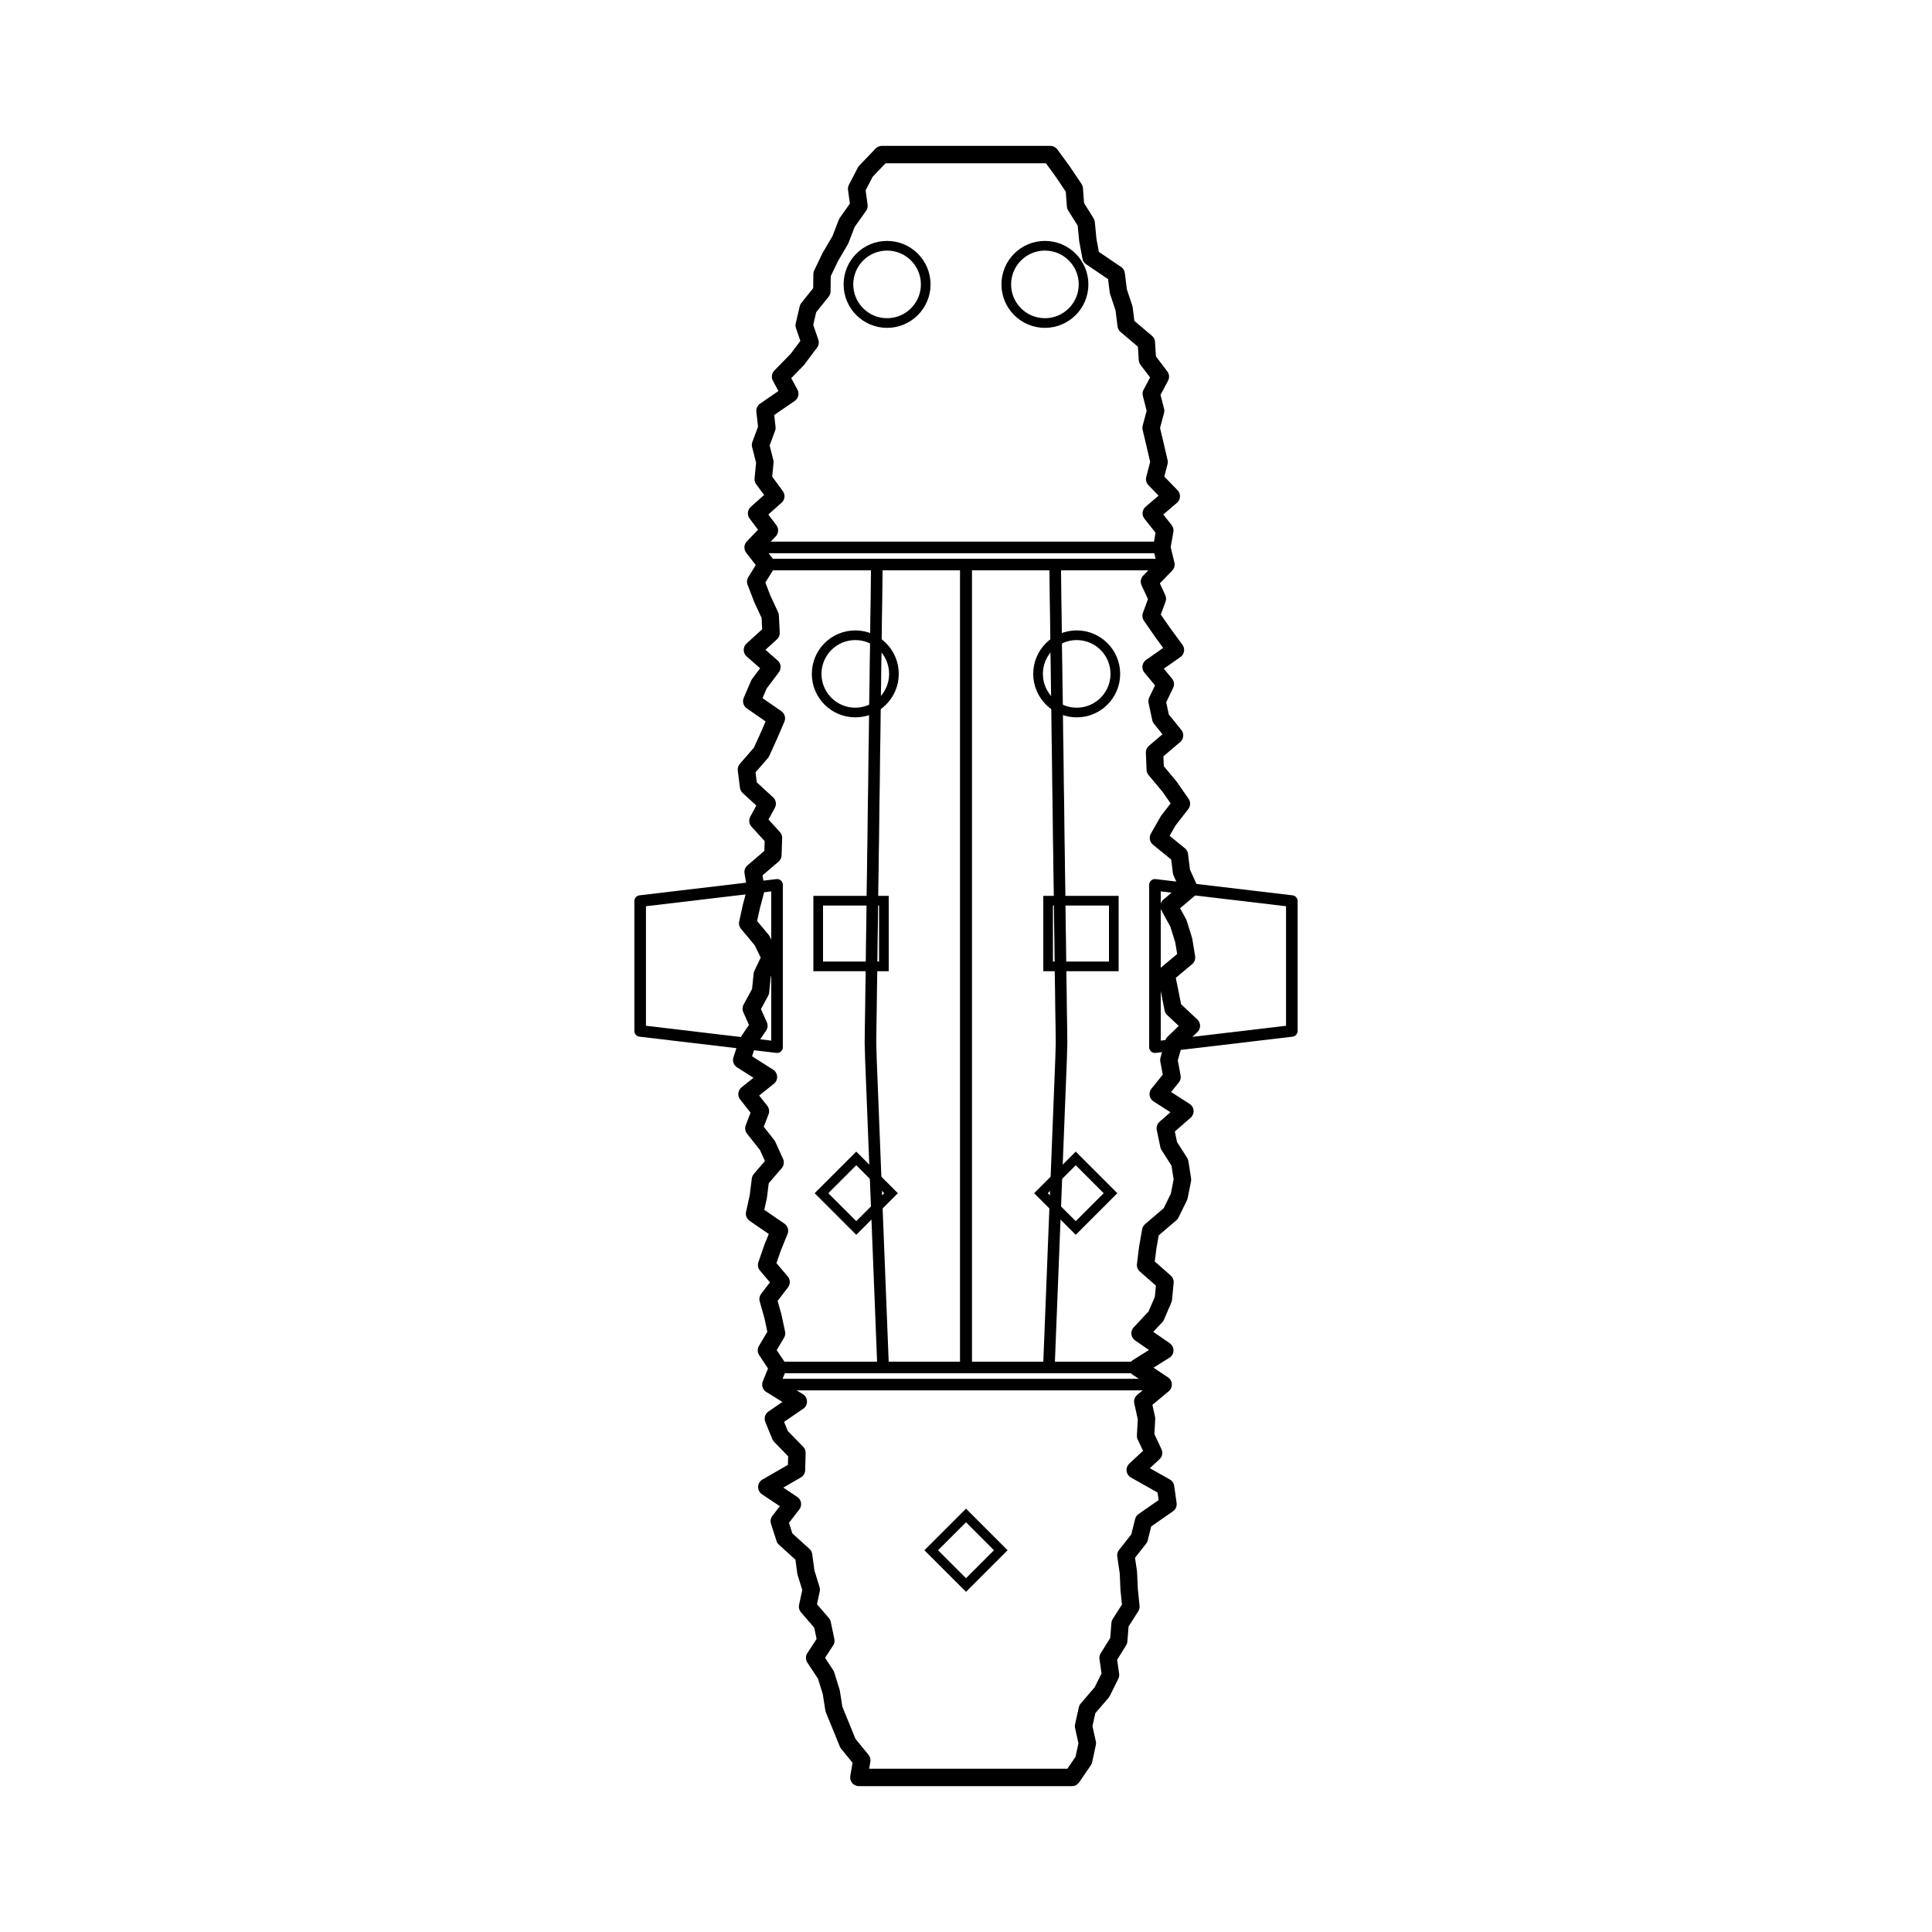
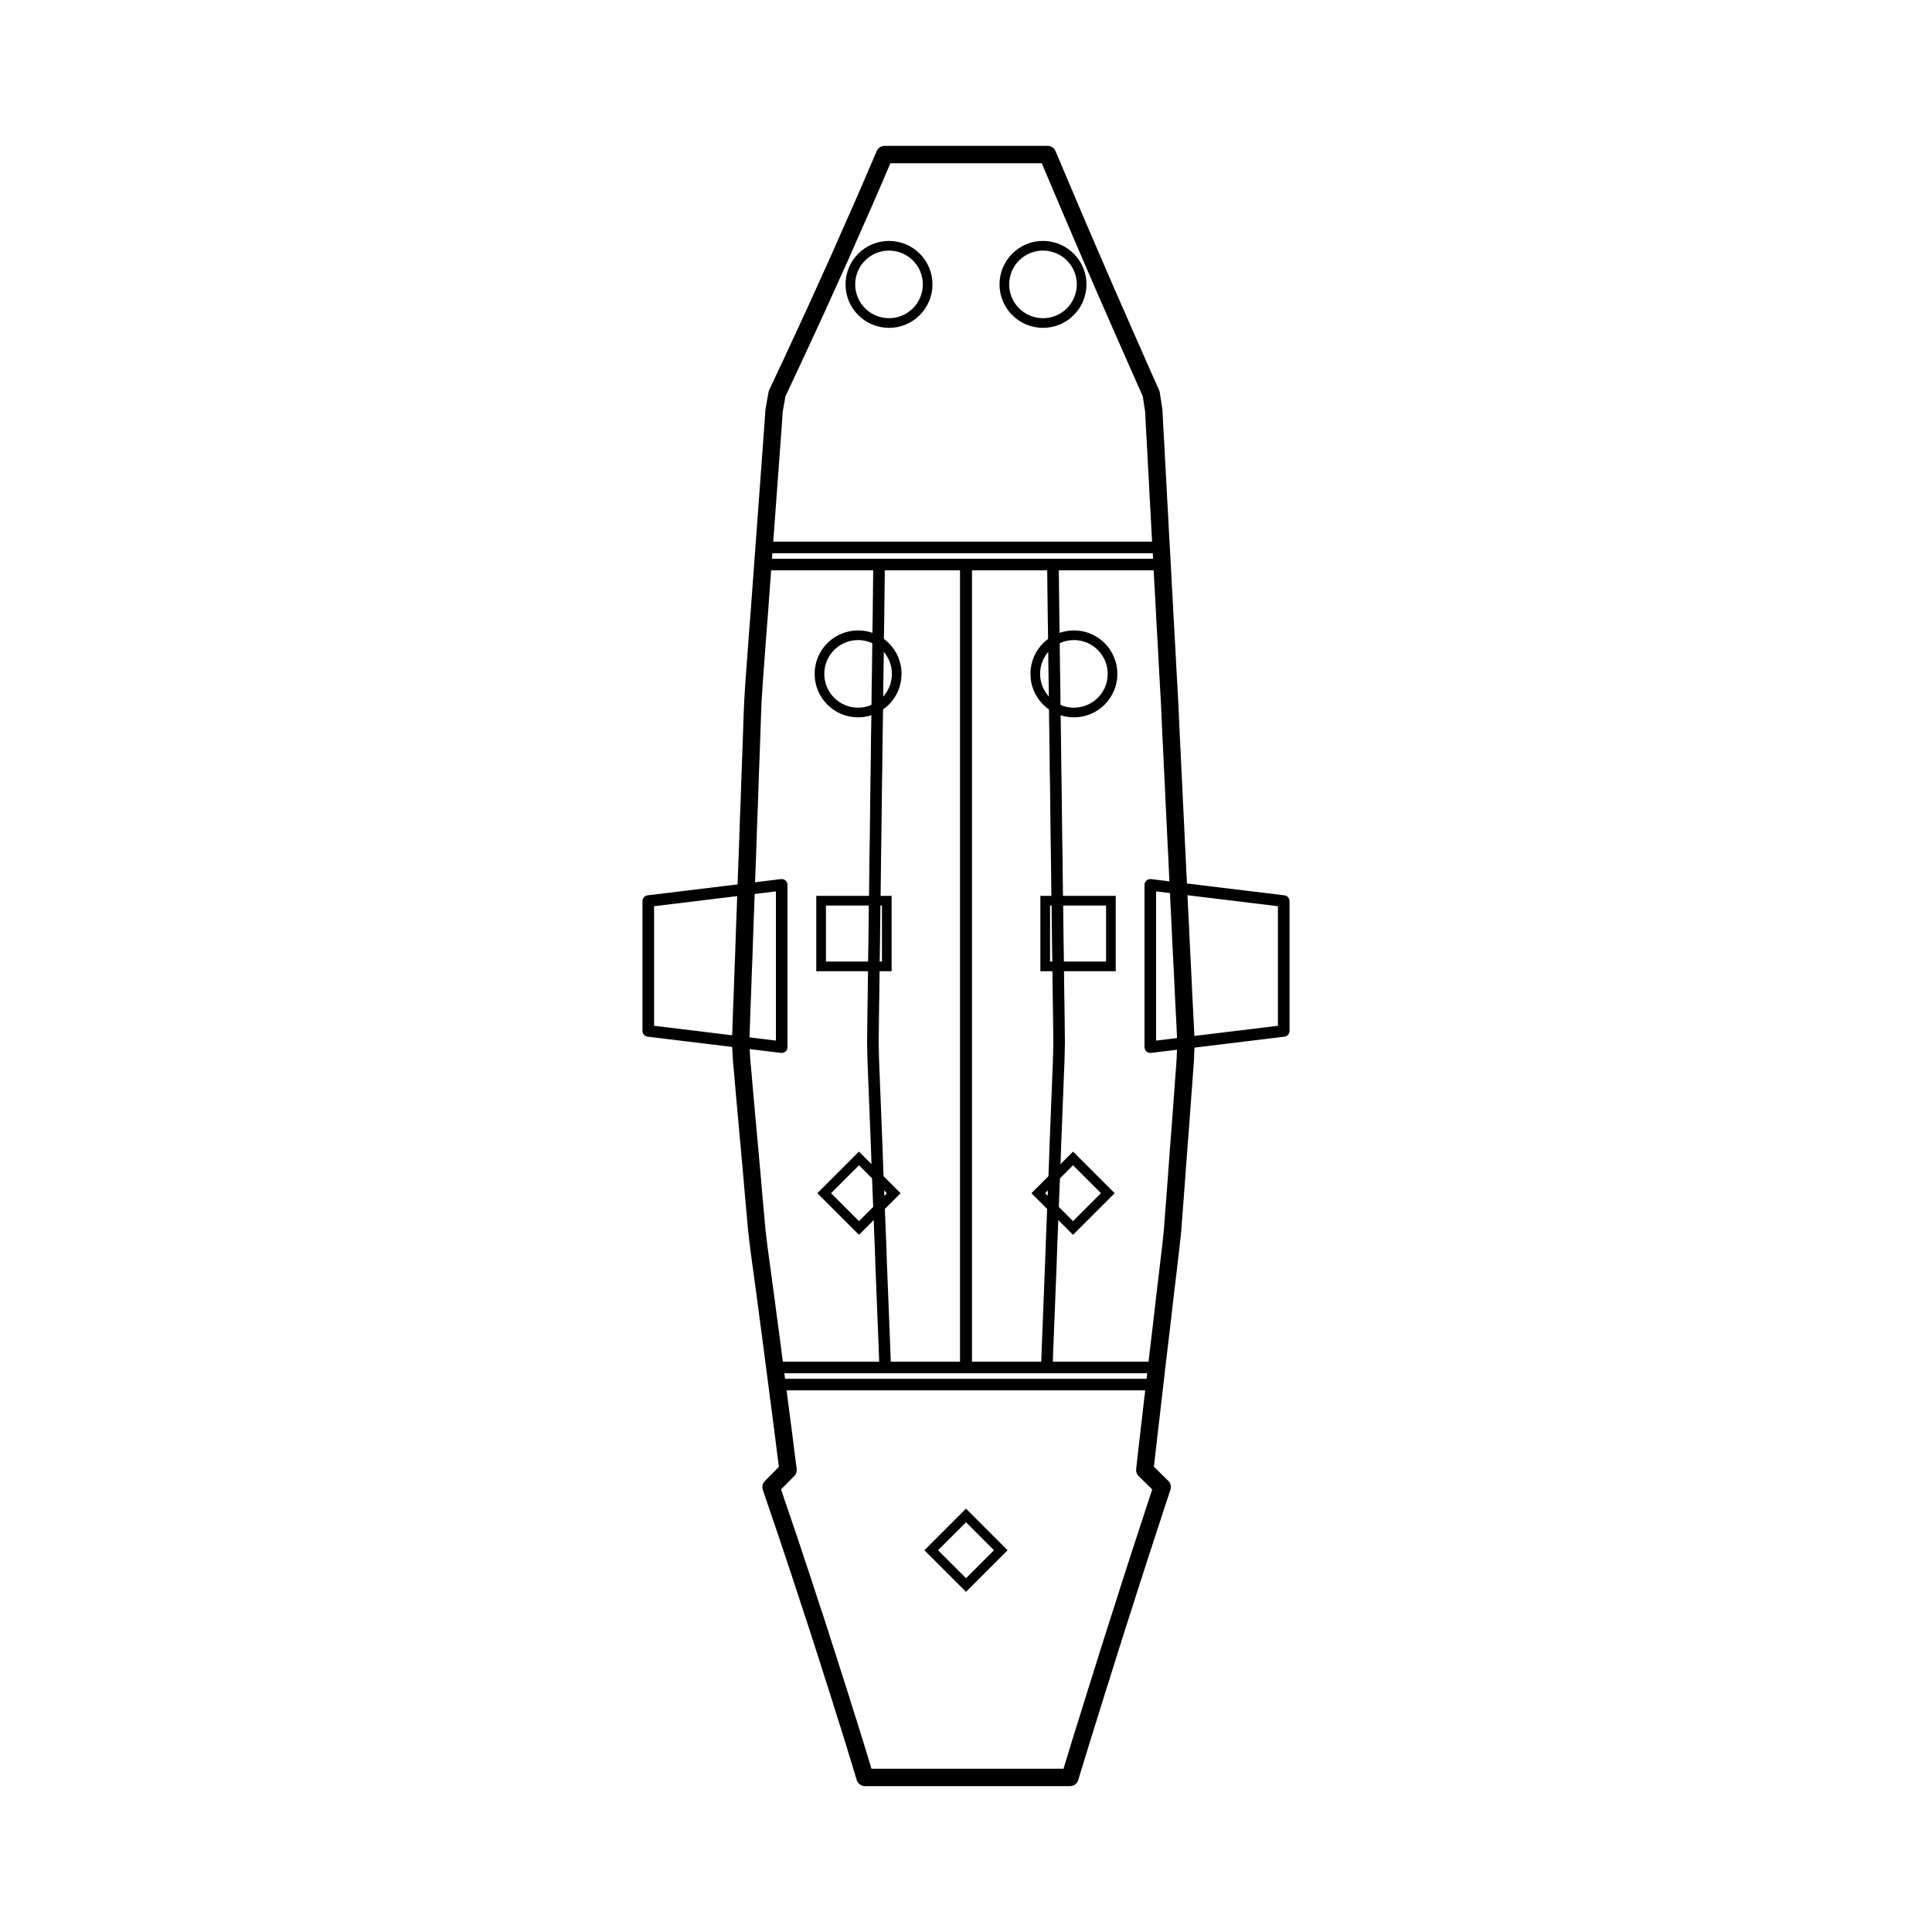
<svg xmlns="http://www.w3.org/2000/svg" class="ship-glyph" viewBox="0 0 200 200" role="img">
  <g id="hull" fill="none" stroke="currentColor" stroke-width="1.2" stroke-linejoin="round">
-     <path id="region-bow" class="glyph-region" d="M108.73 16.00 L110.02 17.77 L111.21 19.54 L111.34 21.31 L112.44 23.07 L112.61 24.84 L112.94 26.61 L115.55 28.38 L115.77 30.15 L116.36 31.92 L116.58 33.68 L118.67 35.45 L118.78 37.22 L120.12 38.99 L119.18 40.76 L119.63 42.53 L119.16 44.29 L119.58 46.06 L119.99 47.83 L119.53 49.60 L121.25 51.37 L119.18 53.14 L120.58 54.91 L120.27 56.67 L77.96 56.67 L79.65 54.91 L78.32 53.14 L80.31 51.37 L79.01 49.60 L79.18 47.83 L78.73 46.06 L79.39 44.29 L79.19 42.53 L81.76 40.76 L80.80 38.99 L82.53 37.22 L83.86 35.45 L83.25 33.68 L83.66 31.92 L85.08 30.15 L85.10 28.38 L85.95 26.61 L86.99 24.84 L87.67 23.07 L88.92 21.31 L88.68 19.54 L89.60 17.77 L91.29 16.00Z" />
-     <path id="region-port" class="glyph-region" d="M79.33 58.44 L78.23 60.21 L78.91 61.98 L79.73 63.75 L79.82 65.52 L77.89 67.28 L79.91 69.05 L78.58 70.82 L77.82 72.59 L80.37 74.36 L79.61 76.13 L78.81 77.89 L77.27 79.66 L77.49 81.43 L79.42 83.20 L78.46 84.97 L80.07 86.74 L80.01 88.51 L77.96 90.27 L78.26 92.04 L77.79 93.81 L77.40 95.58 L78.88 97.35 L79.75 99.12 L78.91 100.88 L78.73 102.65 L77.77 104.42 L78.56 106.19 L77.36 107.96 L76.78 109.73 L79.55 111.49 L77.33 113.26 L78.72 115.03 L78.04 116.80 L79.44 118.57 L80.24 120.34 L78.72 122.11 L78.50 123.87 L78.11 125.64 L80.69 127.41 L79.97 129.18 L79.36 130.95 L80.86 132.72 L79.51 134.48 L80.01 136.25 L80.39 138.02 L79.34 139.79 L80.52 141.56 L100.00 141.56 L100.00 58.44Z" />
-     <path id="region-star" class="glyph-region" d="M120.70 58.44 L118.99 60.21 L119.81 61.98 L119.16 63.75 L120.39 65.52 L121.68 67.28 L119.16 69.05 L120.63 70.82 L119.78 72.59 L120.16 74.36 L121.59 76.13 L119.52 77.89 L119.59 79.66 L121.07 81.43 L122.30 83.20 L120.93 84.97 L119.92 86.74 L122.09 88.51 L122.31 90.27 L123.11 92.04 L121.02 93.81 L121.99 95.58 L122.54 97.35 L122.83 99.12 L120.73 100.88 L121.09 102.65 L121.44 104.42 L123.33 106.19 L121.50 107.96 L121.00 109.73 L121.33 111.49 L119.90 113.26 L122.66 115.03 L120.63 116.80 L121.00 118.57 L122.13 120.34 L122.41 122.11 L122.06 123.87 L121.19 125.64 L119.12 127.41 L118.81 129.18 L118.59 130.95 L120.60 132.72 L120.43 134.48 L119.67 136.25 L118.02 138.02 L120.58 139.79 L117.75 141.56 L100.00 141.56 L100.00 58.44Z" />
-     <path id="region-stern" class="glyph-region" d="M120.41 143.33 L118.30 145.09 L118.69 146.86 L118.59 148.63 L119.42 150.40 L117.52 152.17 L120.66 153.94 L120.91 155.71 L118.38 157.47 L117.94 159.24 L116.55 161.01 L116.81 162.78 L116.89 164.55 L117.07 166.32 L115.95 168.08 L115.81 169.85 L114.71 171.62 L114.96 173.39 L114.08 175.16 L112.56 176.93 L112.17 178.69 L112.56 180.46 L112.18 182.23 L110.97 184.00 L88.91 184.00 L89.21 182.23 L87.77 180.46 L87.05 178.69 L86.33 176.93 L86.05 175.16 L85.50 173.39 L84.33 171.62 L85.49 169.85 L85.12 168.08 L83.60 166.32 L83.98 164.55 L83.43 162.78 L83.19 161.01 L81.24 159.24 L80.67 157.47 L82.03 155.71 L79.38 153.94 L82.45 152.17 L82.50 150.40 L80.78 148.63 L80.06 146.86 L82.64 145.09 L79.80 143.33Z" />
-     <path id="region-core" class="glyph-region" d="M109.23 58.44 L109.25 60.21 L109.27 61.98 L109.30 63.75 L109.32 65.52 L109.34 67.28 L109.37 69.05 L109.39 70.82 L109.42 72.59 L109.44 74.36 L109.46 76.13 L109.49 77.89 L109.51 79.66 L109.53 81.43 L109.56 83.20 L109.58 84.97 L109.60 86.74 L109.63 88.51 L109.65 90.27 L109.68 92.04 L109.70 93.81 L109.72 95.58 L109.75 97.35 L109.77 99.12 L109.79 100.88 L109.82 102.65 L109.84 104.42 L109.87 106.19 L109.89 107.96 L109.84 109.73 L109.77 111.49 L109.70 113.26 L109.63 115.03 L109.56 116.80 L109.49 118.57 L109.42 120.34 L109.35 122.11 L109.28 123.87 L109.21 125.64 L109.14 127.41 L109.07 129.18 L109.00 130.95 L108.93 132.72 L108.86 134.48 L108.79 136.25 L108.72 138.02 L108.65 139.79 L108.58 141.56 L91.42 141.56 L91.35 139.79 L91.28 138.02 L91.21 136.25 L91.14 134.48 L91.07 132.72 L91.00 130.95 L90.93 129.18 L90.86 127.41 L90.79 125.64 L90.72 123.87 L90.65 122.11 L90.58 120.34 L90.51 118.57 L90.44 116.80 L90.37 115.03 L90.30 113.26 L90.23 111.49 L90.16 109.73 L90.11 107.96 L90.13 106.19 L90.16 104.42 L90.18 102.65 L90.21 100.88 L90.23 99.12 L90.25 97.35 L90.28 95.58 L90.30 93.81 L90.32 92.04 L90.35 90.27 L90.37 88.51 L90.40 86.74 L90.42 84.97 L90.44 83.20 L90.47 81.43 L90.49 79.66 L90.51 77.89 L90.54 76.13 L90.56 74.36 L90.58 72.59 L90.61 70.82 L90.63 69.05 L90.66 67.28 L90.68 65.52 L90.70 63.75 L90.73 61.98 L90.75 60.21 L90.77 58.44Z" />
-     <path id="region-outline" class="glyph-outline" stroke-width="1.8" d="M108.73 16.00 L110.02 17.77 L111.21 19.54 L111.34 21.31 L112.44 23.07 L112.61 24.84 L112.94 26.61 L115.55 28.38 L115.77 30.15 L116.36 31.92 L116.58 33.68 L118.67 35.45 L118.78 37.22 L120.12 38.99 L119.18 40.76 L119.63 42.53 L119.16 44.29 L119.58 46.06 L119.99 47.83 L119.53 49.60 L121.25 51.37 L119.18 53.14 L120.58 54.91 L120.27 56.67 L120.70 58.44 L118.99 60.21 L119.81 61.98 L119.16 63.75 L120.39 65.52 L121.68 67.28 L119.16 69.05 L120.63 70.82 L119.78 72.59 L120.16 74.36 L121.59 76.13 L119.52 77.89 L119.59 79.66 L121.07 81.43 L122.30 83.20 L120.93 84.97 L119.92 86.74 L122.09 88.51 L122.31 90.27 L123.11 92.04 L121.02 93.81 L121.99 95.58 L122.54 97.35 L122.83 99.12 L120.73 100.88 L121.09 102.65 L121.44 104.42 L123.33 106.19 L121.50 107.96 L121.00 109.73 L121.33 111.49 L119.90 113.26 L122.66 115.03 L120.63 116.80 L121.00 118.57 L122.13 120.34 L122.41 122.11 L122.06 123.87 L121.19 125.64 L119.12 127.41 L118.81 129.18 L118.59 130.95 L120.60 132.72 L120.43 134.48 L119.67 136.25 L118.02 138.02 L120.58 139.79 L117.75 141.56 L120.41 143.33 L118.30 145.09 L118.69 146.86 L118.59 148.63 L119.42 150.40 L117.52 152.17 L120.66 153.94 L120.91 155.71 L118.38 157.47 L117.94 159.24 L116.55 161.01 L116.81 162.78 L116.89 164.55 L117.07 166.32 L115.95 168.08 L115.81 169.85 L114.71 171.62 L114.96 173.39 L114.08 175.16 L112.56 176.93 L112.17 178.69 L112.56 180.46 L112.18 182.23 L110.97 184.00 L88.91 184.00 L89.21 182.23 L87.77 180.46 L87.05 178.69 L86.33 176.93 L86.05 175.16 L85.50 173.39 L84.33 171.62 L85.49 169.85 L85.12 168.08 L83.60 166.32 L83.98 164.55 L83.43 162.78 L83.19 161.01 L81.24 159.24 L80.67 157.47 L82.03 155.71 L79.38 153.94 L82.45 152.17 L82.50 150.40 L80.78 148.63 L80.06 146.86 L82.64 145.09 L79.80 143.33 L80.52 141.56 L79.34 139.79 L80.39 138.02 L80.01 136.25 L79.51 134.48 L80.86 132.72 L79.36 130.95 L79.97 129.18 L80.69 127.41 L78.11 125.64 L78.50 123.87 L78.72 122.11 L80.24 120.34 L79.44 118.57 L78.04 116.80 L78.72 115.03 L77.33 113.26 L79.55 111.49 L76.78 109.73 L77.36 107.96 L78.56 106.19 L77.77 104.42 L78.73 102.65 L78.91 100.88 L79.75 99.12 L78.88 97.35 L77.40 95.58 L77.79 93.81 L78.26 92.04 L77.96 90.27 L80.01 88.51 L80.07 86.74 L78.46 84.97 L79.42 83.20 L77.49 81.43 L77.27 79.66 L78.81 77.89 L79.61 76.13 L80.37 74.36 L77.82 72.59 L78.58 70.82 L79.91 69.05 L77.89 67.28 L79.82 65.52 L79.73 63.75 L78.91 61.98 L78.23 60.21 L79.33 58.44 L77.96 56.67 L79.65 54.91 L78.32 53.14 L80.31 51.37 L79.01 49.60 L79.18 47.83 L78.73 46.06 L79.39 44.29 L79.19 42.53 L81.76 40.76 L80.80 38.99 L82.53 37.22 L83.86 35.45 L83.25 33.68 L83.66 31.92 L85.08 30.15 L85.10 28.38 L85.95 26.61 L86.99 24.84 L87.67 23.07 L88.92 21.31 L88.68 19.54 L89.60 17.77 L91.29 16.00Z" />
+     <path id="region-bow" class="glyph-region" d="M108.44 16.00 L109.19 17.77 L109.94 19.54 L110.69 21.31 L111.44 23.07 L112.20 24.84 L112.96 26.61 L113.73 28.38 L114.49 30.15 L115.27 31.92 L116.04 33.68 L116.82 35.45 L117.60 37.22 L118.38 38.99 L119.17 40.76 L119.44 42.53 L119.53 44.29 L119.63 46.06 L119.72 47.83 L119.82 49.60 L119.91 51.37 L120.01 53.14 L120.10 54.91 L120.20 56.67 L79.10 56.67 L79.23 54.91 L79.36 53.14 L79.49 51.37 L79.62 49.60 L79.75 47.83 L79.88 46.06 L80.01 44.29 L80.13 42.53 L80.44 40.76 L81.27 38.99 L82.10 37.22 L82.92 35.45 L83.74 33.68 L84.55 31.92 L85.35 30.15 L86.15 28.38 L86.95 26.61 L87.73 24.84 L88.51 23.07 L89.29 21.31 L90.06 19.54 L90.82 17.77 L91.58 16.00Z" />
+     <path id="region-port" class="glyph-region" d="M78.97 58.44 L78.84 60.21 L78.71 61.98 L78.58 63.75 L78.44 65.52 L78.31 67.28 L78.18 69.05 L78.05 70.82 L77.94 72.59 L77.87 74.36 L77.81 76.13 L77.75 77.89 L77.68 79.66 L77.62 81.43 L77.56 83.20 L77.49 84.97 L77.43 86.74 L77.37 88.51 L77.30 90.27 L77.24 92.04 L77.18 93.81 L77.11 95.58 L77.05 97.35 L76.99 99.12 L76.92 100.88 L76.86 102.65 L76.79 104.42 L76.73 106.19 L76.67 107.96 L76.77 109.73 L76.93 111.49 L77.08 113.26 L77.24 115.03 L77.40 116.80 L77.56 118.57 L77.72 120.34 L77.88 122.11 L78.03 123.87 L78.19 125.64 L78.35 127.41 L78.56 129.18 L78.80 130.95 L79.04 132.72 L79.28 134.48 L79.51 136.25 L79.75 138.02 L79.98 139.79 L80.21 141.56 L100.00 141.56 L100.00 58.44Z" />
+     <path id="region-star" class="glyph-region" d="M120.30 58.44 L120.39 60.21 L120.49 61.98 L120.58 63.75 L120.68 65.52 L120.78 67.28 L120.87 69.05 L120.97 70.82 L121.07 72.59 L121.15 74.36 L121.23 76.13 L121.32 77.89 L121.40 79.66 L121.49 81.43 L121.57 83.20 L121.66 84.97 L121.74 86.74 L121.83 88.51 L121.91 90.27 L122.00 92.04 L122.08 93.81 L122.17 95.58 L122.25 97.35 L122.34 99.12 L122.43 100.88 L122.51 102.65 L122.60 104.42 L122.69 106.19 L122.77 107.96 L122.70 109.73 L122.57 111.49 L122.44 113.26 L122.31 115.03 L122.18 116.80 L122.04 118.57 L121.91 120.34 L121.78 122.11 L121.65 123.87 L121.51 125.64 L121.38 127.41 L121.19 129.18 L120.98 130.95 L120.77 132.72 L120.56 134.48 L120.36 136.25 L120.15 138.02 L119.94 139.79 L119.73 141.56 L100.00 141.56 L100.00 58.44Z" />
+     <path id="region-stern" class="glyph-region" d="M119.53 143.33 L119.32 145.09 L119.12 146.86 L118.91 148.63 L118.71 150.40 L118.51 152.17 L120.31 153.94 L119.72 155.71 L119.15 157.47 L118.57 159.24 L117.99 161.01 L117.42 162.78 L116.85 164.55 L116.29 166.32 L115.72 168.08 L115.16 169.85 L114.60 171.62 L114.05 173.39 L113.49 175.16 L112.94 176.93 L112.39 178.69 L111.84 180.46 L111.30 182.23 L110.76 184.00 L89.55 184.00 L89.01 182.23 L88.47 180.46 L87.92 178.69 L87.36 176.93 L86.81 175.16 L86.24 173.39 L85.68 171.62 L85.11 169.85 L84.54 168.08 L83.96 166.32 L83.38 164.55 L82.80 162.78 L82.21 161.01 L81.62 159.24 L81.02 157.47 L80.42 155.71 L79.82 153.94 L81.58 152.17 L81.35 150.40 L81.13 148.63 L80.90 146.86 L80.67 145.09 L80.44 143.33Z" />
+     <path id="region-core" class="glyph-region" d="M109.00 58.44 L109.02 60.21 L109.04 61.98 L109.06 63.75 L109.09 65.52 L109.11 67.28 L109.13 69.05 L109.16 70.82 L109.18 72.59 L109.20 74.36 L109.23 76.13 L109.25 77.89 L109.27 79.66 L109.30 81.43 L109.32 83.20 L109.34 84.97 L109.36 86.74 L109.39 88.51 L109.41 90.27 L109.43 92.04 L109.46 93.81 L109.48 95.58 L109.50 97.35 L109.53 99.12 L109.55 100.88 L109.57 102.65 L109.60 104.42 L109.62 106.19 L109.64 107.96 L109.60 109.73 L109.53 111.49 L109.46 113.26 L109.39 115.03 L109.32 116.80 L109.25 118.57 L109.19 120.34 L109.12 122.11 L109.05 123.87 L108.98 125.64 L108.91 127.41 L108.84 129.18 L108.78 130.95 L108.71 132.72 L108.64 134.48 L108.57 136.25 L108.50 138.02 L108.43 139.79 L108.37 141.56 L91.63 141.56 L91.57 139.79 L91.50 138.02 L91.43 136.25 L91.36 134.48 L91.29 132.72 L91.22 130.95 L91.16 129.18 L91.09 127.41 L91.02 125.64 L90.95 123.87 L90.88 122.11 L90.81 120.34 L90.75 118.57 L90.68 116.80 L90.61 115.03 L90.54 113.26 L90.47 111.49 L90.40 109.73 L90.36 107.96 L90.38 106.19 L90.40 104.42 L90.43 102.65 L90.45 100.88 L90.47 99.12 L90.50 97.35 L90.52 95.58 L90.54 93.81 L90.57 92.04 L90.59 90.27 L90.61 88.51 L90.64 86.74 L90.66 84.97 L90.68 83.20 L90.70 81.43 L90.73 79.66 L90.75 77.89 L90.77 76.13 L90.80 74.36 L90.82 72.59 L90.84 70.82 L90.87 69.05 L90.89 67.28 L90.91 65.52 L90.94 63.75 L90.96 61.98 L90.98 60.21 L91.00 58.44Z" />
+     <path id="region-outline" class="glyph-outline" stroke-width="1.8" d="M108.44 16.00 L109.19 17.77 L109.94 19.54 L110.69 21.31 L111.44 23.07 L112.20 24.84 L112.96 26.61 L113.73 28.38 L114.49 30.15 L115.27 31.92 L116.04 33.68 L116.82 35.45 L117.60 37.22 L118.38 38.99 L119.17 40.76 L119.44 42.53 L119.53 44.29 L119.63 46.06 L119.72 47.83 L119.82 49.60 L119.91 51.37 L120.01 53.14 L120.10 54.91 L120.20 56.67 L120.30 58.44 L120.39 60.21 L120.49 61.98 L120.58 63.75 L120.68 65.52 L120.78 67.28 L120.87 69.05 L120.97 70.82 L121.07 72.59 L121.15 74.36 L121.23 76.13 L121.32 77.89 L121.40 79.66 L121.49 81.43 L121.57 83.20 L121.66 84.97 L121.74 86.74 L121.83 88.51 L121.91 90.27 L122.00 92.04 L122.08 93.81 L122.17 95.58 L122.25 97.35 L122.34 99.12 L122.43 100.88 L122.51 102.65 L122.60 104.42 L122.69 106.19 L122.77 107.96 L122.70 109.73 L122.57 111.49 L122.44 113.26 L122.31 115.03 L122.18 116.80 L122.04 118.57 L121.91 120.34 L121.78 122.11 L121.65 123.87 L121.51 125.64 L121.38 127.41 L121.19 129.18 L120.98 130.95 L120.77 132.72 L120.56 134.48 L120.36 136.25 L120.15 138.02 L119.94 139.79 L119.73 141.56 L119.53 143.33 L119.32 145.09 L119.12 146.86 L118.91 148.63 L118.71 150.40 L118.51 152.17 L120.31 153.94 L119.72 155.71 L119.15 157.47 L118.57 159.24 L117.99 161.01 L117.42 162.78 L116.85 164.55 L116.29 166.32 L115.72 168.08 L115.16 169.85 L114.60 171.62 L114.05 173.39 L113.49 175.16 L112.94 176.93 L112.39 178.69 L111.84 180.46 L111.30 182.23 L110.76 184.00 L89.55 184.00 L89.01 182.23 L88.47 180.46 L87.92 178.69 L87.36 176.93 L86.81 175.16 L86.24 173.39 L85.68 171.62 L85.11 169.85 L84.54 168.08 L83.96 166.32 L83.38 164.55 L82.80 162.78 L82.21 161.01 L81.62 159.24 L81.02 157.47 L80.42 155.71 L79.82 153.94 L81.58 152.17 L81.35 150.40 L81.13 148.63 L80.90 146.86 L80.67 145.09 L80.44 143.33 L80.21 141.56 L79.98 139.79 L79.75 138.02 L79.51 136.25 L79.28 134.48 L79.04 132.72 L78.80 130.95 L78.56 129.18 L78.35 127.41 L78.19 125.64 L78.03 123.87 L77.88 122.11 L77.72 120.34 L77.56 118.57 L77.40 116.80 L77.24 115.03 L77.08 113.26 L76.93 111.49 L76.77 109.73 L76.67 107.96 L76.73 106.19 L76.79 104.42 L76.86 102.65 L76.92 100.88 L76.99 99.12 L77.05 97.35 L77.11 95.58 L77.18 93.81 L77.24 92.04 L77.30 90.27 L77.37 88.51 L77.43 86.74 L77.49 84.97 L77.56 83.20 L77.62 81.43 L77.68 79.66 L77.75 77.89 L77.81 76.13 L77.87 74.36 L77.94 72.59 L78.05 70.82 L78.18 69.05 L78.31 67.28 L78.44 65.52 L78.58 63.75 L78.71 61.98 L78.84 60.21 L78.97 58.44 L79.10 56.67 L79.23 54.91 L79.36 53.14 L79.49 51.37 L79.62 49.60 L79.75 47.83 L79.88 46.06 L80.01 44.29 L80.13 42.53 L80.44 40.76 L81.27 38.99 L82.10 37.22 L82.92 35.45 L83.74 33.68 L84.55 31.92 L85.35 30.15 L86.15 28.38 L86.95 26.61 L87.73 24.84 L88.51 23.07 L89.29 21.31 L90.06 19.54 L90.82 17.77 L91.58 16.00Z" />
  </g>
  <g id="appendages" fill="none" stroke="currentColor" stroke-width="1.2" stroke-linejoin="round">
-     <path id="ap-sponson-1s" class="glyph-appendage glyph-ap-sponson" d="M119.56 91.60 L119.56 108.40 L133.73 106.72 L133.73 93.28Z" />
-     <path id="ap-sponson-1p" class="glyph-appendage glyph-ap-sponson" d="M80.44 91.60 L80.44 108.40 L66.27 106.72 L66.27 93.28Z" />
+     <path id="ap-sponson-1s" class="glyph-appendage glyph-ap-sponson" d="M119.08 91.60 L119.08 108.40 L132.89 106.72 L132.89 93.28Z" />
+     <path id="ap-sponson-1p" class="glyph-appendage glyph-ap-sponson" d="M80.92 91.60 L80.92 108.40 L67.11 106.72 L67.11 93.28Z" />
  </g>
  <g id="hardpoints" fill="none" stroke="currentColor" stroke-width="1">
-     <circle id="hp-w1" class="glyph-hp glyph-hp-weapon" cx="108.17" cy="29.44" r="4.00" />
-     <circle id="hp-w2" class="glyph-hp glyph-hp-weapon" cx="91.83" cy="29.44" r="4.00" />
-     <circle id="hp-w3" class="glyph-hp glyph-hp-weapon" cx="111.46" cy="69.76" r="4.00" />
-     <circle id="hp-w4" class="glyph-hp glyph-hp-weapon" cx="88.54" cy="69.76" r="4.00" />
-     <rect id="hp-d1" class="glyph-hp glyph-hp-defense" x="108.50" y="93.24" width="6.80" height="6.80" />
-     <rect id="hp-d2" class="glyph-hp glyph-hp-defense" x="84.70" y="93.24" width="6.80" height="6.80" />
-     <path id="hp-u1" class="glyph-hp glyph-hp-utility" d="M111.36 119.92 L114.96 123.52 L111.36 127.12 L107.76 123.52 Z" />
-     <path id="hp-u2" class="glyph-hp glyph-hp-utility" d="M88.64 119.92 L92.24 123.52 L88.64 127.12 L85.04 123.52 Z" />
+     <circle id="hp-w1" class="glyph-hp glyph-hp-weapon" cx="107.97" cy="29.44" r="4.00" />
+     <circle id="hp-w2" class="glyph-hp glyph-hp-weapon" cx="92.03" cy="29.44" r="4.00" />
+     <circle id="hp-w3" class="glyph-hp glyph-hp-weapon" cx="111.17" cy="69.76" r="4.00" />
+     <circle id="hp-w4" class="glyph-hp glyph-hp-weapon" cx="88.83" cy="69.76" r="4.00" />
+     <rect id="hp-d1" class="glyph-hp glyph-hp-defense" x="108.20" y="93.24" width="6.80" height="6.80" />
+     <rect id="hp-d2" class="glyph-hp glyph-hp-defense" x="85.00" y="93.24" width="6.80" height="6.80" />
+     <path id="hp-u1" class="glyph-hp glyph-hp-utility" d="M111.08 119.92 L114.68 123.52 L111.08 127.12 L107.48 123.52 Z" />
+     <path id="hp-u2" class="glyph-hp glyph-hp-utility" d="M88.92 119.92 L92.52 123.52 L88.92 127.12 L85.32 123.52 Z" />
    <path id="hp-u3" class="glyph-hp glyph-hp-utility" d="M100.00 156.88 L103.60 160.48 L100.00 164.08 L96.40 160.48 Z" />
  </g>
</svg>
